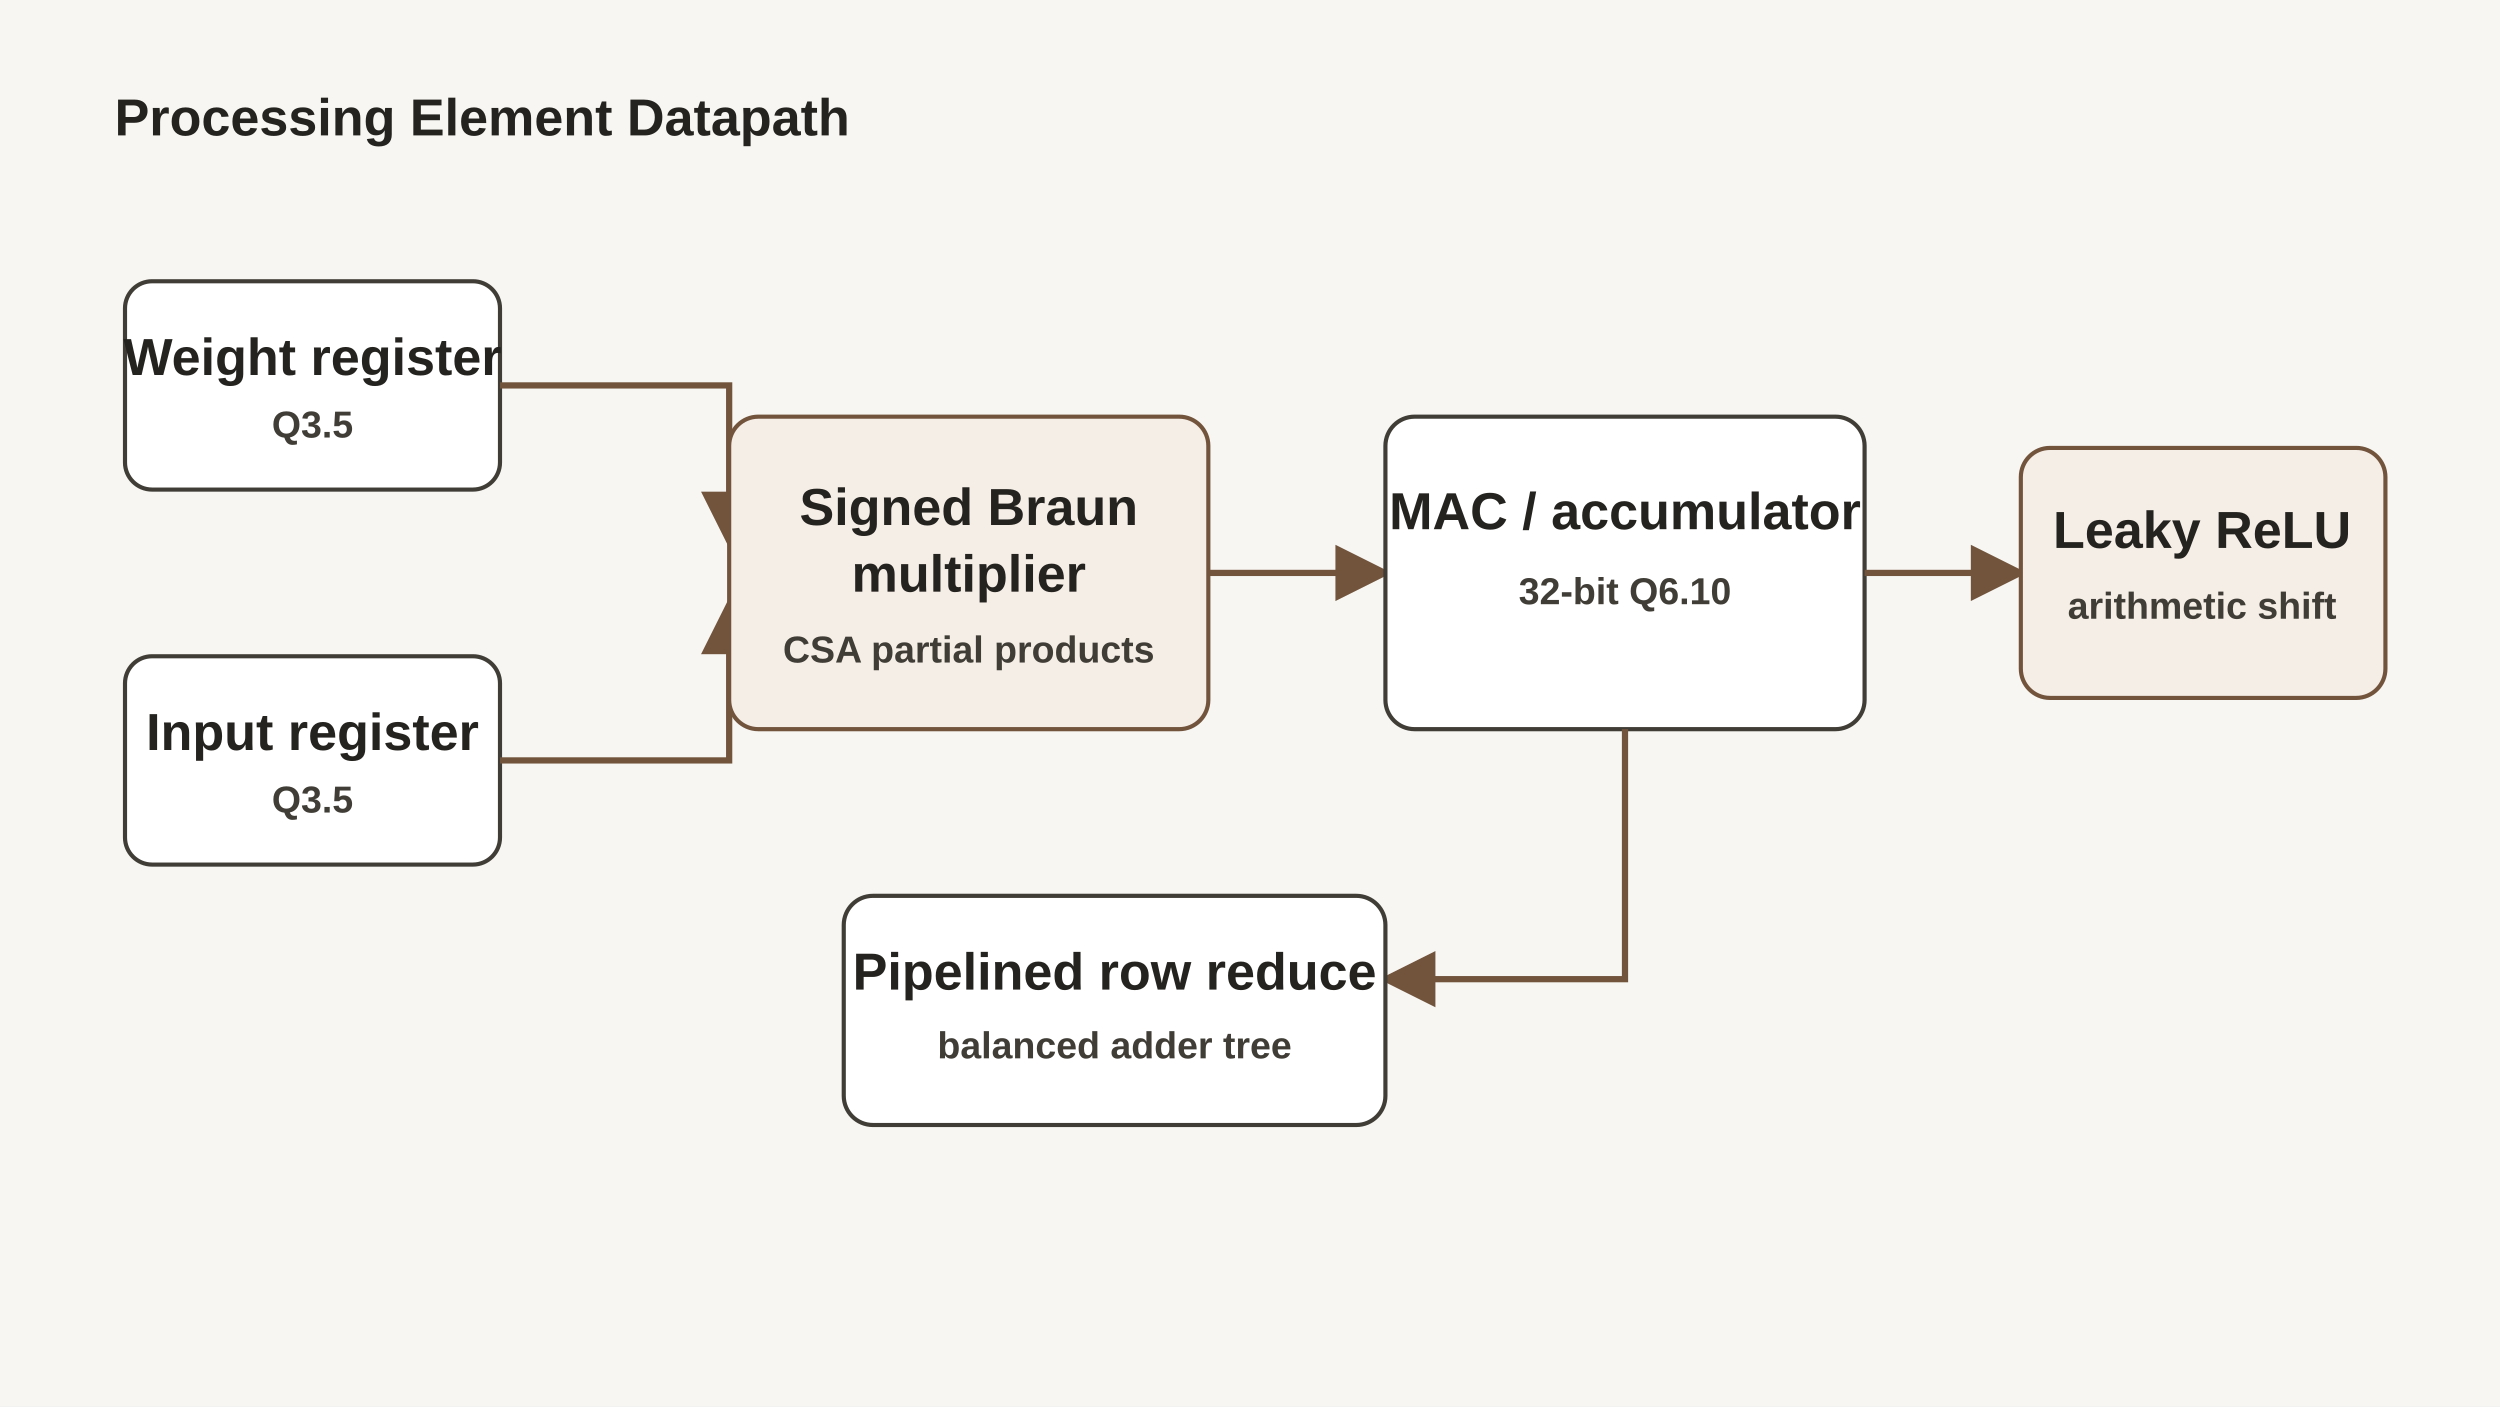
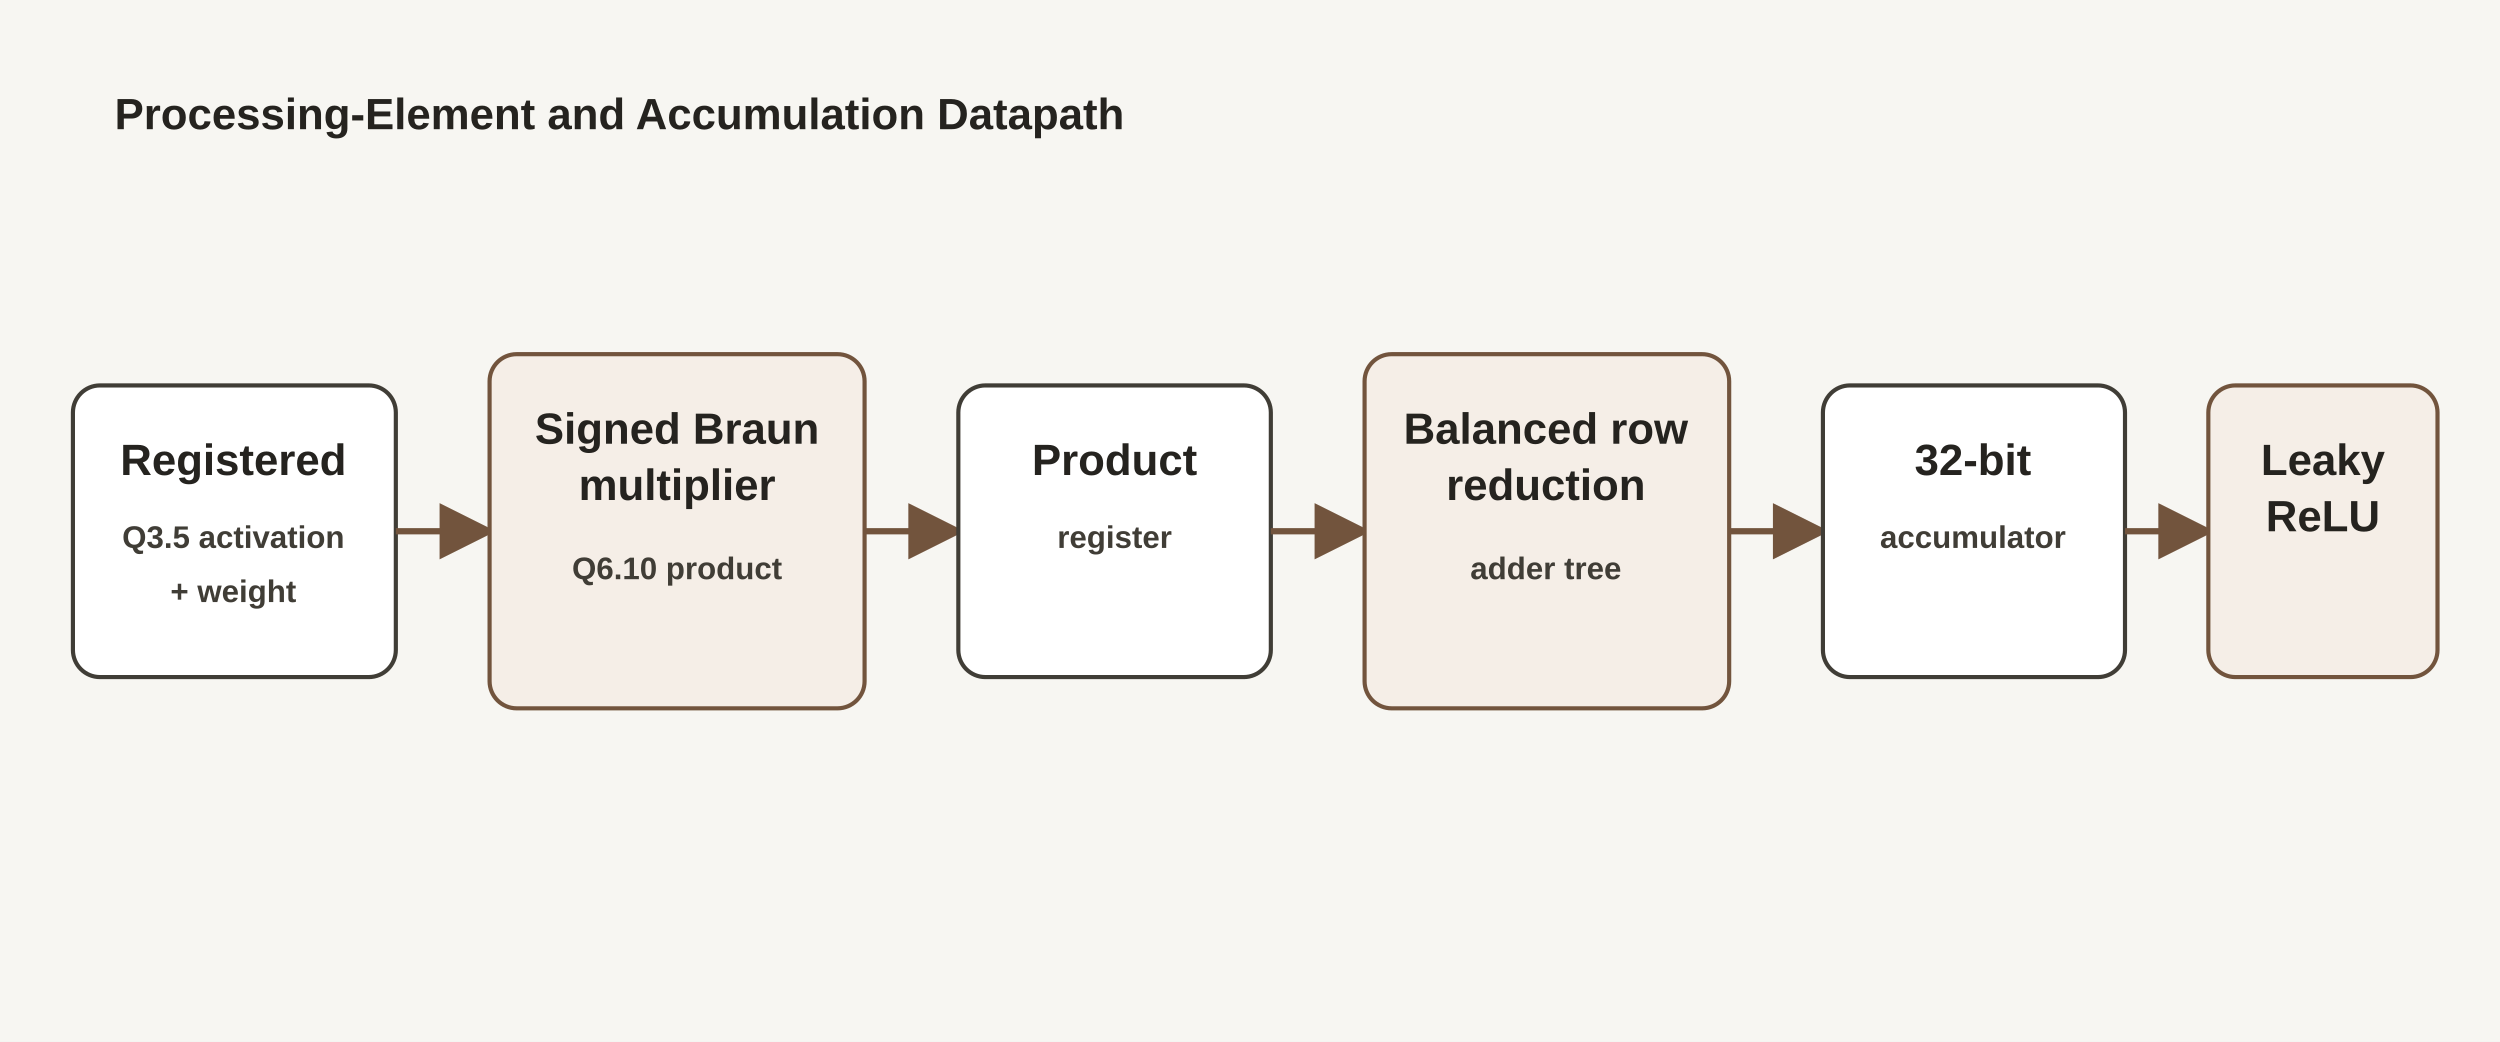
- <svg xmlns="http://www.w3.org/2000/svg" width="1200" height="675" viewBox="0 0 1200 675" role="img">
+ <svg xmlns="http://www.w3.org/2000/svg" width="1200" height="500" viewBox="0 0 1200 500" role="img">
  <defs>
    <marker id="a" markerWidth="9" markerHeight="9" refX="8" refY="4.5" orient="auto">
      <path d="M0 0L9 4.5 0 9Z" fill="#72543d" />
    </marker>
-     <style>.b{fill:#fff;stroke:#403d36;stroke-width:2}.w{fill:#f5eee7;stroke:#72543d;stroke-width:2}.h{font:700 25px Arial;fill:#25231f}.s{font:600 18px Arial;fill:#403d36}.x{stroke:#72543d;stroke-width:3;fill:none;marker-end:url(#a)}</style>
+     <style>.b{fill:#fff;stroke:#403d36;stroke-width:2}.w{fill:#f5eee7;stroke:#72543d;stroke-width:2}.h{font:700 21px Arial;fill:#25231f}.s{font:600 15px Arial;fill:#403d36}.x{stroke:#72543d;stroke-width:3;fill:none;marker-end:url(#a)}</style>
  </defs>
-   <rect width="1200" height="675" fill="#f7f6f2" />
-   <text x="55" y="65" class="h">Processing Element Datapath</text>
-   <g transform="translate(60 135)">
-     <rect class="b" width="180" height="100" rx="13" />
-     <text class="h" x="90" y="45" text-anchor="middle">Weight register</text>
-     <text class="s" x="90" y="75" text-anchor="middle">Q3.5</text>
+   <rect width="1200" height="500" fill="#f7f6f2" />
+   <text x="55" y="62" class="h">Processing-Element and Accumulation Datapath</text>
+   <g transform="translate(35 185)">
+     <rect class="b" width="155" height="140" rx="13" />
+     <text class="h" x="77" y="43" text-anchor="middle">Registered</text>
+     <text class="s" x="77" y="78" text-anchor="middle">Q3.5 activation</text>
+     <text class="s" x="77" y="104" text-anchor="middle">+ weight</text>
  </g>
-   <g transform="translate(60 315)">
-     <rect class="b" width="180" height="100" rx="13" />
-     <text class="h" x="90" y="45" text-anchor="middle">Input register</text>
-     <text class="s" x="90" y="75" text-anchor="middle">Q3.5</text>
+   <path class="x" d="M190 255H235" />
+   <g transform="translate(235 170)">
+     <rect class="w" width="180" height="170" rx="13" />
+     <text class="h" x="90" y="43" text-anchor="middle">Signed Braun</text>
+     <text class="h" x="90" y="70" text-anchor="middle">multiplier</text>
+     <text class="s" x="90" y="108" text-anchor="middle">Q6.10 product</text>
  </g>
-   <path class="x" d="M240 185H350V260" />
-   <path class="x" d="M240 365H350V290" />
-   <g transform="translate(350 200)">
-     <rect class="w" width="230" height="150" rx="14" />
-     <text class="h" x="115" y="52" text-anchor="middle">Signed Braun</text>
-     <text class="h" x="115" y="84" text-anchor="middle">multiplier</text>
-     <text class="s" x="115" y="118" text-anchor="middle">CSA partial products</text>
+   <path class="x" d="M415 255H460" />
+   <g transform="translate(460 185)">
+     <rect class="b" width="150" height="140" rx="13" />
+     <text class="h" x="75" y="43" text-anchor="middle">Product</text>
+     <text class="s" x="75" y="78" text-anchor="middle">register</text>
  </g>
-   <path class="x" d="M580 275H665" />
-   <g transform="translate(665 200)">
-     <rect class="b" width="230" height="150" rx="14" />
-     <text class="h" x="115" y="54" text-anchor="middle">MAC / accumulator</text>
-     <text class="s" x="115" y="90" text-anchor="middle">32-bit Q6.10</text>
+   <path class="x" d="M610 255H655" />
+   <g transform="translate(655 170)">
+     <rect class="w" width="175" height="170" rx="13" />
+     <text class="h" x="87" y="43" text-anchor="middle">Balanced row</text>
+     <text class="h" x="87" y="70" text-anchor="middle">reduction</text>
+     <text class="s" x="87" y="108" text-anchor="middle">adder tree</text>
  </g>
-   <path class="x" d="M895 275H970" />
-   <g transform="translate(970 215)">
-     <rect class="w" width="175" height="120" rx="14" />
-     <text class="h" x="87" y="48" text-anchor="middle">Leaky ReLU</text>
-     <text class="s" x="87" y="82" text-anchor="middle">arithmetic shift</text>
+   <path class="x" d="M830 255H875" />
+   <g transform="translate(875 185)">
+     <rect class="b" width="145" height="140" rx="13" />
+     <text class="h" x="72" y="43" text-anchor="middle">32-bit</text>
+     <text class="s" x="72" y="78" text-anchor="middle">accumulator</text>
  </g>
-   <path class="x" d="M780 350V470H665" />
-   <g transform="translate(405 430)">
-     <rect class="b" width="260" height="110" rx="14" />
-     <text class="h" x="130" y="45" text-anchor="middle">Pipelined row reduce</text>
-     <text class="s" x="130" y="78" text-anchor="middle">balanced adder tree</text>
+   <path class="x" d="M1020 255H1060" />
+   <g transform="translate(1060 185)">
+     <rect class="w" width="110" height="140" rx="13" />
+     <text class="h" x="55" y="43" text-anchor="middle">Leaky</text>
+     <text class="h" x="55" y="70" text-anchor="middle">ReLU</text>
  </g>
</svg>
